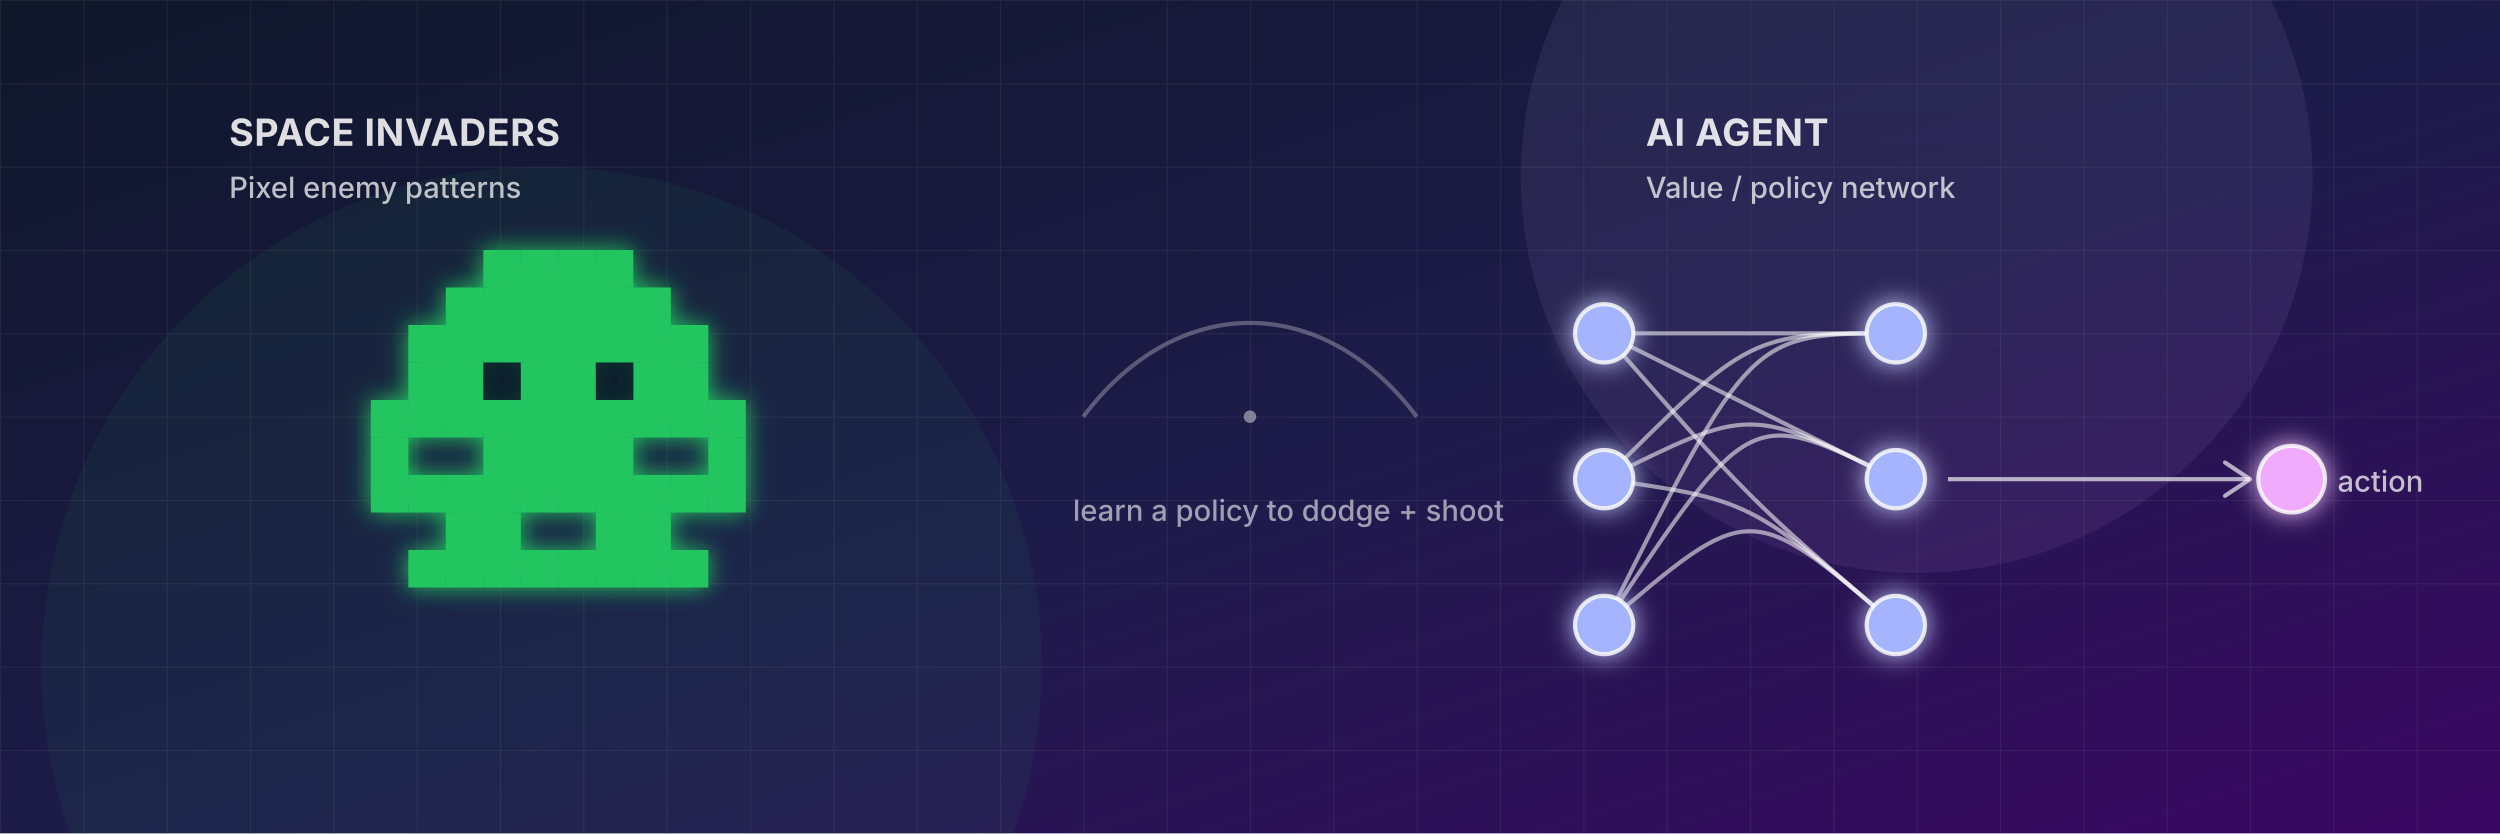
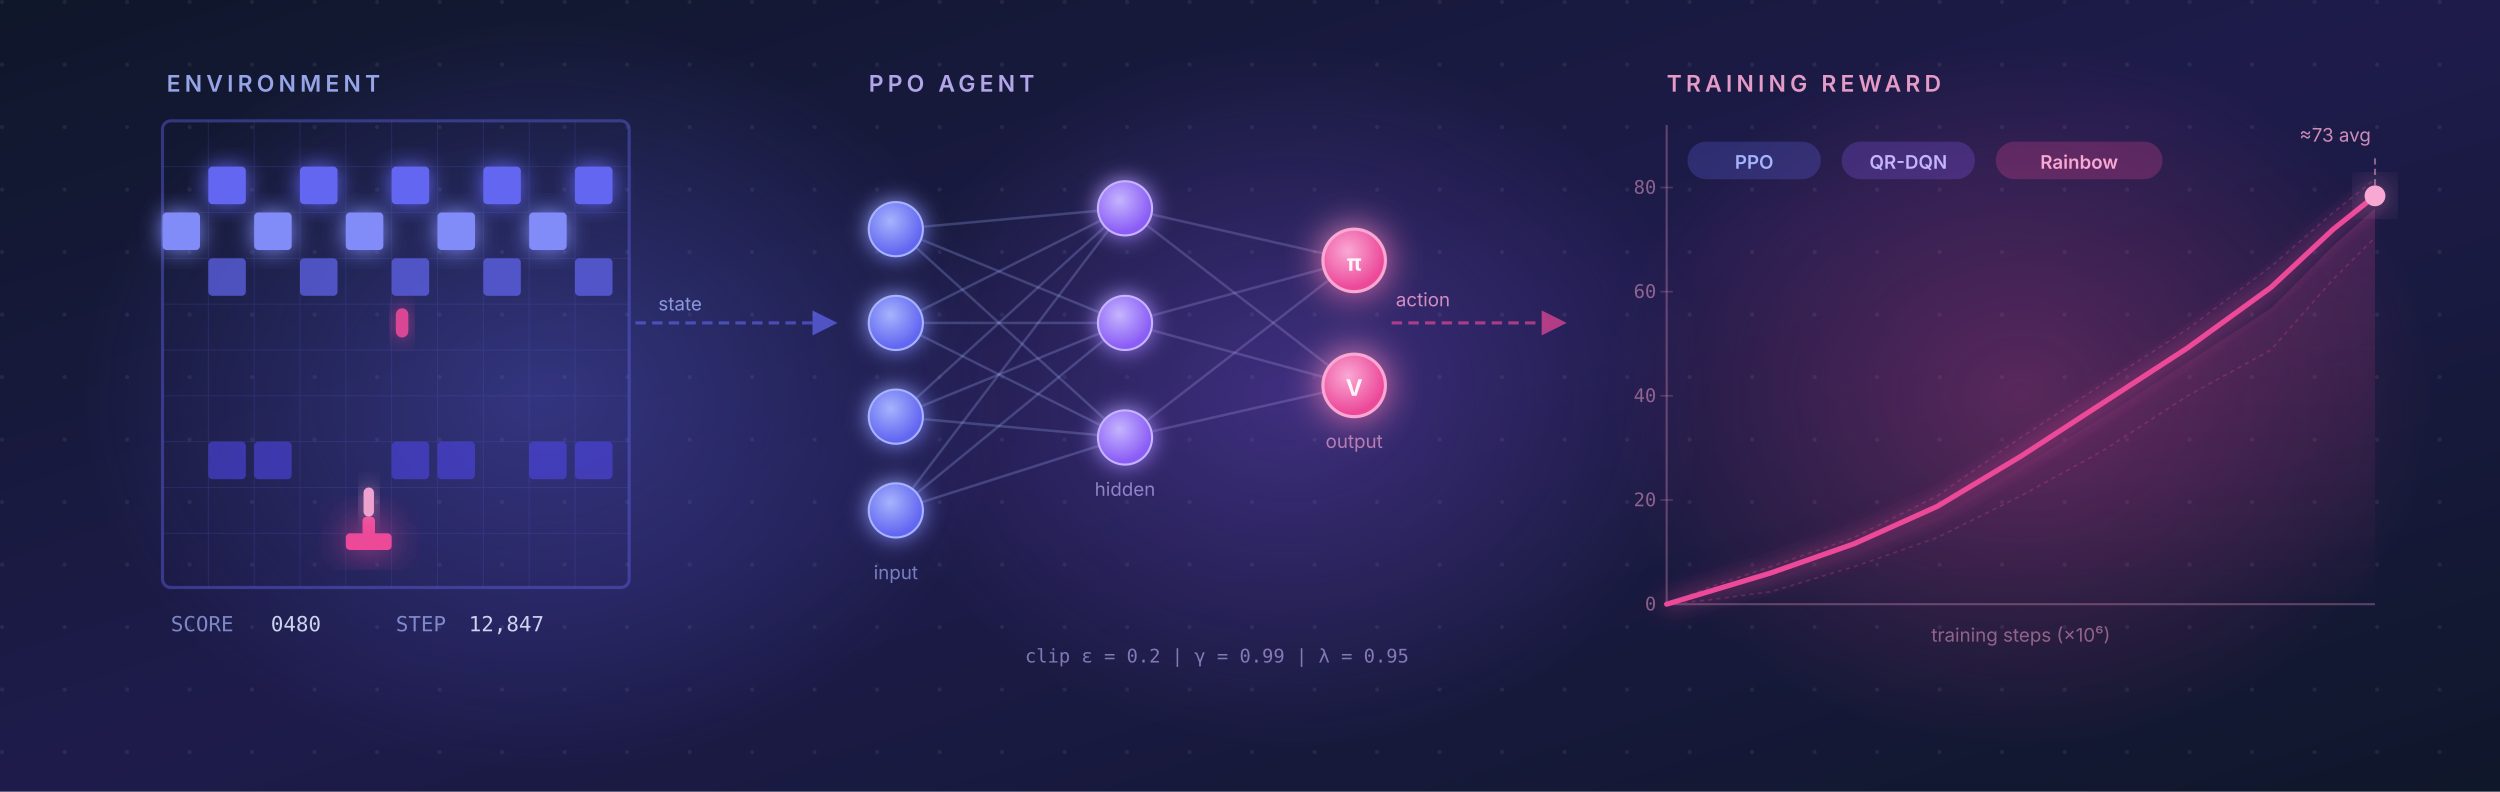
- <svg xmlns="http://www.w3.org/2000/svg" viewBox="0 0 1200 400" role="img" aria-labelledby="title desc">
+ <svg xmlns="http://www.w3.org/2000/svg" viewBox="0 0 1200 380" role="img" aria-labelledby="heroTitle heroDesc">
  <defs>
-     <linearGradient id="bg" x1="0" y1="0" x2="1" y2="1">
-       <stop offset="0" stop-color="#0f172a" />
-       <stop offset="0.55" stop-color="#1e1b4b" />
-       <stop offset="1" stop-color="#3b0764" />
+     <linearGradient id="bgGrad" x1="0" y1="0" x2="1" y2="1">
+       <stop offset="0%" stop-color="#0f172a" />
+       <stop offset="50%" stop-color="#1e1b4b" />
+       <stop offset="100%" stop-color="#0f172a" />
    </linearGradient>
-     <linearGradient id="glow" x1="0" y1="0" x2="0" y2="1">
-       <stop offset="0" stop-color="#a5b4fc" stop-opacity="0.9" />
-       <stop offset="1" stop-color="#f0abfc" stop-opacity="0.75" />
+     <radialGradient id="invaderGlow" cx="50%" cy="50%" r="50%">
+       <stop offset="0%" stop-color="#6366f1" stop-opacity="0.35" />
+       <stop offset="100%" stop-color="#6366f1" stop-opacity="0" />
+     </radialGradient>
+     <radialGradient id="netGlow" cx="50%" cy="50%" r="50%">
+       <stop offset="0%" stop-color="#8b5cf6" stop-opacity="0.3" />
+       <stop offset="100%" stop-color="#8b5cf6" stop-opacity="0" />
+     </radialGradient>
+     <radialGradient id="rewardGlow" cx="50%" cy="50%" r="50%">
+       <stop offset="0%" stop-color="#ec4899" stop-opacity="0.3" />
+       <stop offset="100%" stop-color="#ec4899" stop-opacity="0" />
+     </radialGradient>
+     <linearGradient id="curveGrad" x1="0" y1="0" x2="0" y2="1">
+       <stop offset="0%" stop-color="#ec4899" stop-opacity="0.4" />
+       <stop offset="100%" stop-color="#ec4899" stop-opacity="0" />
    </linearGradient>
-     <pattern id="grid" width="40" height="40" patternUnits="userSpaceOnUse">
-       <path d="M40 0H0V40" fill="none" stroke="#ffffff" stroke-opacity="0.06" stroke-width="1" />
-     </pattern>
-     <filter id="softGlow" x="-40%" y="-40%" width="180%" height="180%">
-       <feGaussianBlur stdDeviation="6" result="blur" />
+     <radialGradient id="nodeIn" cx="40%" cy="35%" r="60%">
+       <stop offset="0%" stop-color="#a5b4fc" />
+       <stop offset="100%" stop-color="#6366f1" />
+     </radialGradient>
+     <radialGradient id="nodeHid" cx="40%" cy="35%" r="60%">
+       <stop offset="0%" stop-color="#c4b5fd" />
+       <stop offset="100%" stop-color="#8b5cf6" />
+     </radialGradient>
+     <radialGradient id="nodeOut" cx="40%" cy="35%" r="60%">
+       <stop offset="0%" stop-color="#f9a8d4" />
+       <stop offset="100%" stop-color="#ec4899" />
+     </radialGradient>
+     <filter id="glow" x="-50%" y="-50%" width="200%" height="200%">
+       <feGaussianBlur stdDeviation="5" result="blur" />
      <feMerge>
        <feMergeNode in="blur" />
        <feMergeNode in="SourceGraphic" />
      </feMerge>
    </filter>
-     <style>
-       .label { fill: rgba(255,255,255,0.86); font: 700 18px system-ui, -apple-system, Segoe UI, Inter, sans-serif; letter-spacing: 0.3px; }
-       .sub { fill: rgba(255,255,255,0.72); font: 500 14px system-ui, -apple-system, Segoe UI, Inter, sans-serif; }
-     </style>
+     <filter id="glowStrong" x="-60%" y="-60%" width="220%" height="220%">
+       <feGaussianBlur stdDeviation="9" result="blur" />
+       <feMerge>
+         <feMergeNode in="blur" />
+         <feMergeNode in="SourceGraphic" />
+       </feMerge>
+     </filter>
+     <pattern id="dots" width="30" height="30" patternUnits="userSpaceOnUse">
+       <circle cx="1" cy="1" r="1" fill="white" opacity="0.07" />
+     </pattern>
  </defs>
-   <rect width="1200" height="400" fill="url(#bg)" />
-   <rect width="1200" height="400" fill="url(#grid)" />
-   <circle cx="920" cy="85" r="190" fill="url(#glow)" opacity="0.10" />
-   <circle cx="260" cy="320" r="240" fill="#22c55e" opacity="0.06" />
-   <text x="110" y="70" class="label">SPACE INVADERS</text>
-   <text x="790" y="70" class="label">AI AGENT</text>
-   <text x="110" y="95" class="sub">Pixel enemy patterns</text>
-   <text x="790" y="95" class="sub">Value / policy network</text>
-   <g transform="translate(160 120)" filter="url(#softGlow)">
-     <g fill="#22c55e">
-       <rect x="72" y="0" width="18" height="18" />
-       <rect x="90" y="0" width="18" height="18" />
-       <rect x="108" y="0" width="18" height="18" />
-       <rect x="126" y="0" width="18" height="18" />
-       <rect x="54" y="18" width="18" height="18" />
-       <rect x="72" y="18" width="18" height="18" />
-       <rect x="90" y="18" width="18" height="18" />
-       <rect x="108" y="18" width="18" height="18" />
-       <rect x="126" y="18" width="18" height="18" />
-       <rect x="144" y="18" width="18" height="18" />
-       <rect x="36" y="36" width="18" height="18" />
-       <rect x="54" y="36" width="18" height="18" />
-       <rect x="72" y="36" width="18" height="18" />
-       <rect x="90" y="36" width="18" height="18" />
-       <rect x="108" y="36" width="18" height="18" />
-       <rect x="126" y="36" width="18" height="18" />
-       <rect x="144" y="36" width="18" height="18" />
-       <rect x="162" y="36" width="18" height="18" />
-       <rect x="36" y="54" width="18" height="18" />
-       <rect x="54" y="54" width="18" height="18" />
-       <rect x="90" y="54" width="18" height="18" />
-       <rect x="108" y="54" width="18" height="18" />
-       <rect x="144" y="54" width="18" height="18" />
-       <rect x="162" y="54" width="18" height="18" />
-       <rect x="18" y="72" width="18" height="18" />
-       <rect x="36" y="72" width="18" height="18" />
-       <rect x="54" y="72" width="18" height="18" />
-       <rect x="72" y="72" width="18" height="18" />
-       <rect x="90" y="72" width="18" height="18" />
-       <rect x="108" y="72" width="18" height="18" />
-       <rect x="126" y="72" width="18" height="18" />
-       <rect x="144" y="72" width="18" height="18" />
-       <rect x="162" y="72" width="18" height="18" />
-       <rect x="180" y="72" width="18" height="18" />
-       <rect x="18" y="90" width="18" height="18" />
-       <rect x="72" y="90" width="18" height="18" />
-       <rect x="90" y="90" width="18" height="18" />
-       <rect x="108" y="90" width="18" height="18" />
-       <rect x="126" y="90" width="18" height="18" />
-       <rect x="180" y="90" width="18" height="18" />
-       <rect x="18" y="108" width="18" height="18" />
-       <rect x="36" y="108" width="18" height="18" />
-       <rect x="54" y="108" width="18" height="18" />
-       <rect x="72" y="108" width="18" height="18" />
-       <rect x="90" y="108" width="18" height="18" />
-       <rect x="108" y="108" width="18" height="18" />
-       <rect x="126" y="108" width="18" height="18" />
-       <rect x="144" y="108" width="18" height="18" />
-       <rect x="162" y="108" width="18" height="18" />
-       <rect x="180" y="108" width="18" height="18" />
-       <rect x="54" y="126" width="18" height="18" />
-       <rect x="72" y="126" width="18" height="18" />
-       <rect x="126" y="126" width="18" height="18" />
-       <rect x="144" y="126" width="18" height="18" />
-       <rect x="36" y="144" width="18" height="18" />
-       <rect x="54" y="144" width="18" height="18" />
-       <rect x="72" y="144" width="18" height="18" />
-       <rect x="90" y="144" width="18" height="18" />
-       <rect x="108" y="144" width="18" height="18" />
-       <rect x="126" y="144" width="18" height="18" />
-       <rect x="144" y="144" width="18" height="18" />
-       <rect x="162" y="144" width="18" height="18" />
-     </g>
-     <g fill="rgba(15, 23, 42, 0.95)">
-       <rect x="72" y="54" width="18" height="18" />
-       <rect x="126" y="54" width="18" height="18" />
-     </g>
-   </g>
-   <g transform="translate(690 120)" fill="none" stroke="rgba(255,255,255,0.55)" stroke-width="2">
-     <path d="M80 40 C150 40 150 40 220 40" />
-     <path d="M80 40 C150 75 150 75 220 110" />
-     <path d="M80 40 C150 120 150 120 220 180" />
-     <path d="M80 110 C150 40 150 40 220 40" />
-     <path d="M80 110 C150 75 150 75 220 110" />
-     <path d="M80 110 C150 120 150 120 220 180" />
-     <path d="M80 180 C150 40 150 40 220 40" />
-     <path d="M80 180 C150 75 150 75 220 110" />
-     <path d="M80 180 C150 120 150 120 220 180" />
-     <path d="M245 110 C305 110 330 110 390 110" stroke="rgba(255,255,255,0.65)" />
-     <path d="M390 110 l-12 -8 m12 8 l-12 8" stroke="rgba(255,255,255,0.65)" stroke-linecap="round" />
-     <g fill="#a5b4fc" stroke="rgba(255,255,255,0.8)" filter="url(#softGlow)">
-       <circle cx="80" cy="40" r="14" />
-       <circle cx="80" cy="110" r="14" />
-       <circle cx="80" cy="180" r="14" />
-       <circle cx="220" cy="40" r="14" />
-       <circle cx="220" cy="110" r="14" />
-       <circle cx="220" cy="180" r="14" />
-       <circle cx="410" cy="110" r="16" fill="#f0abfc" />
-     </g>
-     <text x="432" y="116" class="sub" fill="rgba(255,255,255,0.82)" stroke="none">action</text>
-   </g>
-   <g opacity="0.8">
-     <path d="M520 200 C565 140 635 140 680 200" fill="none" stroke="rgba(255,255,255,0.35)" stroke-width="2" />
-     <circle cx="600" cy="200" r="3" fill="rgba(255,255,255,0.55)" />
-     <text x="515" y="250" class="sub" fill="rgba(255,255,255,0.70)">learn a policy to dodge + shoot</text>
-   </g>
+   <rect width="1200" height="380" fill="url(#bgGrad)" />
+   <rect width="1200" height="380" fill="url(#dots)" />
+   <ellipse cx="260" cy="190" rx="220" ry="180" fill="url(#invaderGlow)" />
+   <ellipse cx="620" cy="190" rx="200" ry="170" fill="url(#netGlow)" />
+   <ellipse cx="970" cy="190" rx="200" ry="170" fill="url(#rewardGlow)" />
+   <text x="80" y="44" font-family="Inter,system-ui,sans-serif" font-size="11" font-weight="600" letter-spacing="2" fill="#a5b4fc" opacity="0.9">ENVIRONMENT</text>
+   <rect x="78" y="58" width="224" height="224" rx="4" fill="none" stroke="#6366f1" stroke-width="1.5" opacity="0.4" />
+   <g stroke="#6366f1" stroke-width="0.4" opacity="0.18">
+     <line x1="100" y1="58" x2="100" y2="282" />
+     <line x1="122" y1="58" x2="122" y2="282" />
+     <line x1="144" y1="58" x2="144" y2="282" />
+     <line x1="166" y1="58" x2="166" y2="282" />
+     <line x1="188" y1="58" x2="188" y2="282" />
+     <line x1="210" y1="58" x2="210" y2="282" />
+     <line x1="232" y1="58" x2="232" y2="282" />
+     <line x1="254" y1="58" x2="254" y2="282" />
+     <line x1="276" y1="58" x2="276" y2="282" />
+     <line x1="78" y1="80" x2="302" y2="80" />
+     <line x1="78" y1="102" x2="302" y2="102" />
+     <line x1="78" y1="124" x2="302" y2="124" />
+     <line x1="78" y1="146" x2="302" y2="146" />
+     <line x1="78" y1="168" x2="302" y2="168" />
+     <line x1="78" y1="190" x2="302" y2="190" />
+     <line x1="78" y1="212" x2="302" y2="212" />
+     <line x1="78" y1="234" x2="302" y2="234" />
+     <line x1="78" y1="256" x2="302" y2="256" />
+   </g>
+   <g fill="#6366f1" filter="url(#glow)">
+     <rect x="100" y="80" width="18" height="18" rx="2" />
+     <rect x="144" y="80" width="18" height="18" rx="2" />
+     <rect x="188" y="80" width="18" height="18" rx="2" />
+     <rect x="232" y="80" width="18" height="18" rx="2" />
+     <rect x="276" y="80" width="18" height="18" rx="2" />
+   </g>
+   <g fill="#818cf8" filter="url(#glow)">
+     <rect x="78" y="102" width="18" height="18" rx="2" />
+     <rect x="122" y="102" width="18" height="18" rx="2" />
+     <rect x="166" y="102" width="18" height="18" rx="2" />
+     <rect x="210" y="102" width="18" height="18" rx="2" />
+     <rect x="254" y="102" width="18" height="18" rx="2" />
+   </g>
+   <g fill="#6366f1" opacity="0.7">
+     <rect x="100" y="124" width="18" height="18" rx="2" />
+     <rect x="144" y="124" width="18" height="18" rx="2" />
+     <rect x="188" y="124" width="18" height="18" rx="2" />
+     <rect x="232" y="124" width="18" height="18" rx="2" />
+     <rect x="276" y="124" width="18" height="18" rx="2" />
+   </g>
+   <rect x="190" y="148" width="6" height="14" rx="3" fill="#ec4899" filter="url(#glow)" opacity="0.9" />
+   <g fill="#4f46e5" opacity="0.6">
+     <rect x="100" y="212" width="18" height="18" rx="2" />
+     <rect x="122" y="212" width="18" height="18" rx="2" />
+     <rect x="188" y="212" width="18" height="18" rx="2" />
+     <rect x="210" y="212" width="18" height="18" rx="2" />
+     <rect x="254" y="212" width="18" height="18" rx="2" />
+     <rect x="276" y="212" width="18" height="18" rx="2" />
+   </g>
+   <g fill="#ec4899" filter="url(#glowStrong)">
+     <rect x="166" y="256" width="22" height="8" rx="2" />
+     <rect x="174" y="248" width="6" height="10" rx="2" />
+   </g>
+   <rect x="174.5" y="234" width="5" height="14" rx="2.5" fill="#f9a8d4" filter="url(#glow)" opacity="0.95" />
+   <text x="82" y="303" font-family="'Space Mono',monospace" font-size="10" fill="#a5b4fc" opacity="0.7">SCORE</text>
+   <text x="130" y="303" font-family="'Space Mono',monospace" font-size="10" fill="#e0e7ff" opacity="0.9">0480</text>
+   <text x="190" y="303" font-family="'Space Mono',monospace" font-size="10" fill="#a5b4fc" opacity="0.7">STEP</text>
+   <text x="225" y="303" font-family="'Space Mono',monospace" font-size="10" fill="#e0e7ff" opacity="0.9">12,847</text>
+   <text x="417" y="44" font-family="Inter,system-ui,sans-serif" font-size="11" font-weight="600" letter-spacing="2" fill="#c4b5fd" opacity="0.9">PPO AGENT</text>
+   <g stroke="#6366f1" stroke-width="1.5" fill="none" opacity="0.6" stroke-dasharray="5 3">
+     <path d="M305 155 Q360 155 390 155" />
+   </g>
+   <polygon points="390,149 402,155 390,161" fill="#6366f1" opacity="0.7" />
+   <text x="316" y="149" font-family="Inter,system-ui,sans-serif" font-size="9" fill="#a5b4fc" opacity="0.8">state</text>
+   <g stroke="rgba(165,180,252,0.25)" stroke-width="1.2" fill="none">
+     <line x1="430" y1="110" x2="540" y2="100" />
+     <line x1="430" y1="110" x2="540" y2="155" />
+     <line x1="430" y1="110" x2="540" y2="210" />
+     <line x1="430" y1="155" x2="540" y2="100" />
+     <line x1="430" y1="155" x2="540" y2="155" />
+     <line x1="430" y1="155" x2="540" y2="210" />
+     <line x1="430" y1="200" x2="540" y2="100" />
+     <line x1="430" y1="200" x2="540" y2="155" />
+     <line x1="430" y1="200" x2="540" y2="210" />
+     <line x1="430" y1="245" x2="540" y2="100" />
+     <line x1="430" y1="245" x2="540" y2="155" />
+     <line x1="430" y1="245" x2="540" y2="210" />
+   </g>
+   <g stroke="rgba(196,181,253,0.22)" stroke-width="1.2" fill="none">
+     <line x1="540" y1="100" x2="650" y2="125" />
+     <line x1="540" y1="100" x2="650" y2="185" />
+     <line x1="540" y1="155" x2="650" y2="125" />
+     <line x1="540" y1="155" x2="650" y2="185" />
+     <line x1="540" y1="210" x2="650" y2="125" />
+     <line x1="540" y1="210" x2="650" y2="185" />
+   </g>
+   <g filter="url(#glow)">
+     <circle cx="430" cy="110" r="13" fill="url(#nodeIn)" stroke="#a5b4fc" stroke-width="1" />
+     <circle cx="430" cy="155" r="13" fill="url(#nodeIn)" stroke="#a5b4fc" stroke-width="1" />
+     <circle cx="430" cy="200" r="13" fill="url(#nodeIn)" stroke="#a5b4fc" stroke-width="1" />
+     <circle cx="430" cy="245" r="13" fill="url(#nodeIn)" stroke="#a5b4fc" stroke-width="1" />
+   </g>
+   <g filter="url(#glow)">
+     <circle cx="540" cy="100" r="13" fill="url(#nodeHid)" stroke="#c4b5fd" stroke-width="1" />
+     <circle cx="540" cy="155" r="13" fill="url(#nodeHid)" stroke="#c4b5fd" stroke-width="1" />
+     <circle cx="540" cy="210" r="13" fill="url(#nodeHid)" stroke="#c4b5fd" stroke-width="1" />
+   </g>
+   <g filter="url(#glowStrong)">
+     <circle cx="650" cy="125" r="15" fill="url(#nodeOut)" stroke="#f9a8d4" stroke-width="1.5" />
+     <circle cx="650" cy="185" r="15" fill="url(#nodeOut)" stroke="#f9a8d4" stroke-width="1.5" />
+   </g>
+   <text x="430" y="278" text-anchor="middle" font-family="Inter,system-ui,sans-serif" font-size="9" fill="#a5b4fc" opacity="0.65">input</text>
+   <text x="540" y="238" text-anchor="middle" font-family="Inter,system-ui,sans-serif" font-size="9" fill="#c4b5fd" opacity="0.65">hidden</text>
+   <text x="650" y="215" text-anchor="middle" font-family="Inter,system-ui,sans-serif" font-size="9" fill="#f9a8d4" opacity="0.65">output</text>
+   <text x="650" y="130" text-anchor="middle" font-family="Inter,system-ui,sans-serif" font-size="11" font-weight="700" fill="white" opacity="0.9">π</text>
+   <text x="650" y="190" text-anchor="middle" font-family="Inter,system-ui,sans-serif" font-size="11" font-weight="700" fill="white" opacity="0.9">V</text>
+   <g stroke="#ec4899" stroke-width="1.5" fill="none" opacity="0.65" stroke-dasharray="5 3">
+     <path d="M668 155 Q720 155 740 155" />
+   </g>
+   <polygon points="740,149 752,155 740,161" fill="#ec4899" opacity="0.7" />
+   <text x="670" y="147" font-family="Inter,system-ui,sans-serif" font-size="9" fill="#f9a8d4" opacity="0.8">action</text>
+   <text x="490" y="44" font-family="Inter,system-ui,sans-serif" font-size="9" fill="#c4b5fd" opacity="0.0">.</text>
+   <text x="492" y="318" font-family="'Space Mono',monospace" font-size="9" fill="#c4b5fd" opacity="0.6">clip ε = 0.2  |  γ = 0.99  |  λ = 0.95</text>
+   <text x="800" y="44" font-family="Inter,system-ui,sans-serif" font-size="11" font-weight="600" letter-spacing="2" fill="#f9a8d4" opacity="0.9">TRAINING REWARD</text>
+   <line x1="800" y1="60" x2="800" y2="290" stroke="#f9a8d4" stroke-width="1" opacity="0.3" />
+   <line x1="800" y1="290" x2="1140" y2="290" stroke="#f9a8d4" stroke-width="1" opacity="0.3" />
+   <g font-family="'Space Mono',monospace" font-size="9" fill="#f9a8d4" opacity="0.5" text-anchor="end">
+     <text x="795" y="293">0</text>
+     <text x="795" y="243">20</text>
+     <text x="795" y="193">40</text>
+     <text x="795" y="143">60</text>
+     <text x="795" y="93">80</text>
+     <line x1="797" y1="240" x2="803" y2="240" stroke="#f9a8d4" stroke-width="0.8" opacity="0.4" />
+     <line x1="797" y1="190" x2="803" y2="190" stroke="#f9a8d4" stroke-width="0.8" opacity="0.4" />
+     <line x1="797" y1="140" x2="803" y2="140" stroke="#f9a8d4" stroke-width="0.8" opacity="0.4" />
+     <line x1="797" y1="90" x2="803" y2="90" stroke="#f9a8d4" stroke-width="0.8" opacity="0.4" />
+   </g>
+   <text x="970" y="308" text-anchor="middle" font-family="Inter,system-ui,sans-serif" font-size="9" fill="#f9a8d4" opacity="0.5">training steps (×10⁶)</text>
+   <path d="M800,290 L820,285 L850,278 L890,265 L930,248 L970,224 L1010,200 L1050,174 L1090,148 L1120,118 L1140,100 L1140,290 Z" fill="url(#curveGrad)" opacity="0.5" />
+   <path d="M800,290 L820,282 L850,272 L890,258 L930,238 L970,210 L1010,184 L1050,158 L1090,128 L1120,102 L1140,86" fill="none" stroke="#ec4899" stroke-width="0.8" stroke-dasharray="2 2" opacity="0.25" />
+   <path d="M800,290 L820,288 L850,284 L890,272 L930,258 L970,238 L1010,216 L1050,190 L1090,168 L1120,134 L1140,114" fill="none" stroke="#ec4899" stroke-width="0.8" stroke-dasharray="2 2" opacity="0.25" />
+   <path d="M800,290 L820,284 L850,275 L890,261 L930,243 L970,219 L1010,193 L1050,167 L1090,138 L1120,110 L1140,94" fill="none" stroke="#ec4899" stroke-width="2.5" stroke-linecap="round" stroke-linejoin="round" filter="url(#glow)" />
+   <circle cx="1140" cy="94" r="5" fill="#f9a8d4" filter="url(#glowStrong)" />
+   <line x1="1140" y1="94" x2="1140" y2="74" stroke="#f9a8d4" stroke-width="1" opacity="0.5" stroke-dasharray="3 2" />
+   <text x="1138" y="68" text-anchor="end" font-family="Inter,system-ui,sans-serif" font-size="9" fill="#f9a8d4" opacity="0.8">≈73 avg</text>
+   <rect x="810" y="68" width="64" height="18" rx="9" fill="#6366f1" opacity="0.25" />
+   <text x="842" y="81" text-anchor="middle" font-family="Inter,system-ui,sans-serif" font-size="9" font-weight="600" fill="#a5b4fc">PPO</text>
+   <rect x="884" y="68" width="64" height="18" rx="9" fill="#8b5cf6" opacity="0.25" />
+   <text x="916" y="81" text-anchor="middle" font-family="Inter,system-ui,sans-serif" font-size="9" font-weight="600" fill="#c4b5fd">QR-DQN</text>
+   <rect x="958" y="68" width="80" height="18" rx="9" fill="#ec4899" opacity="0.25" />
+   <text x="998" y="81" text-anchor="middle" font-family="Inter,system-ui,sans-serif" font-size="9" font-weight="600" fill="#f9a8d4">Rainbow</text>
</svg>
